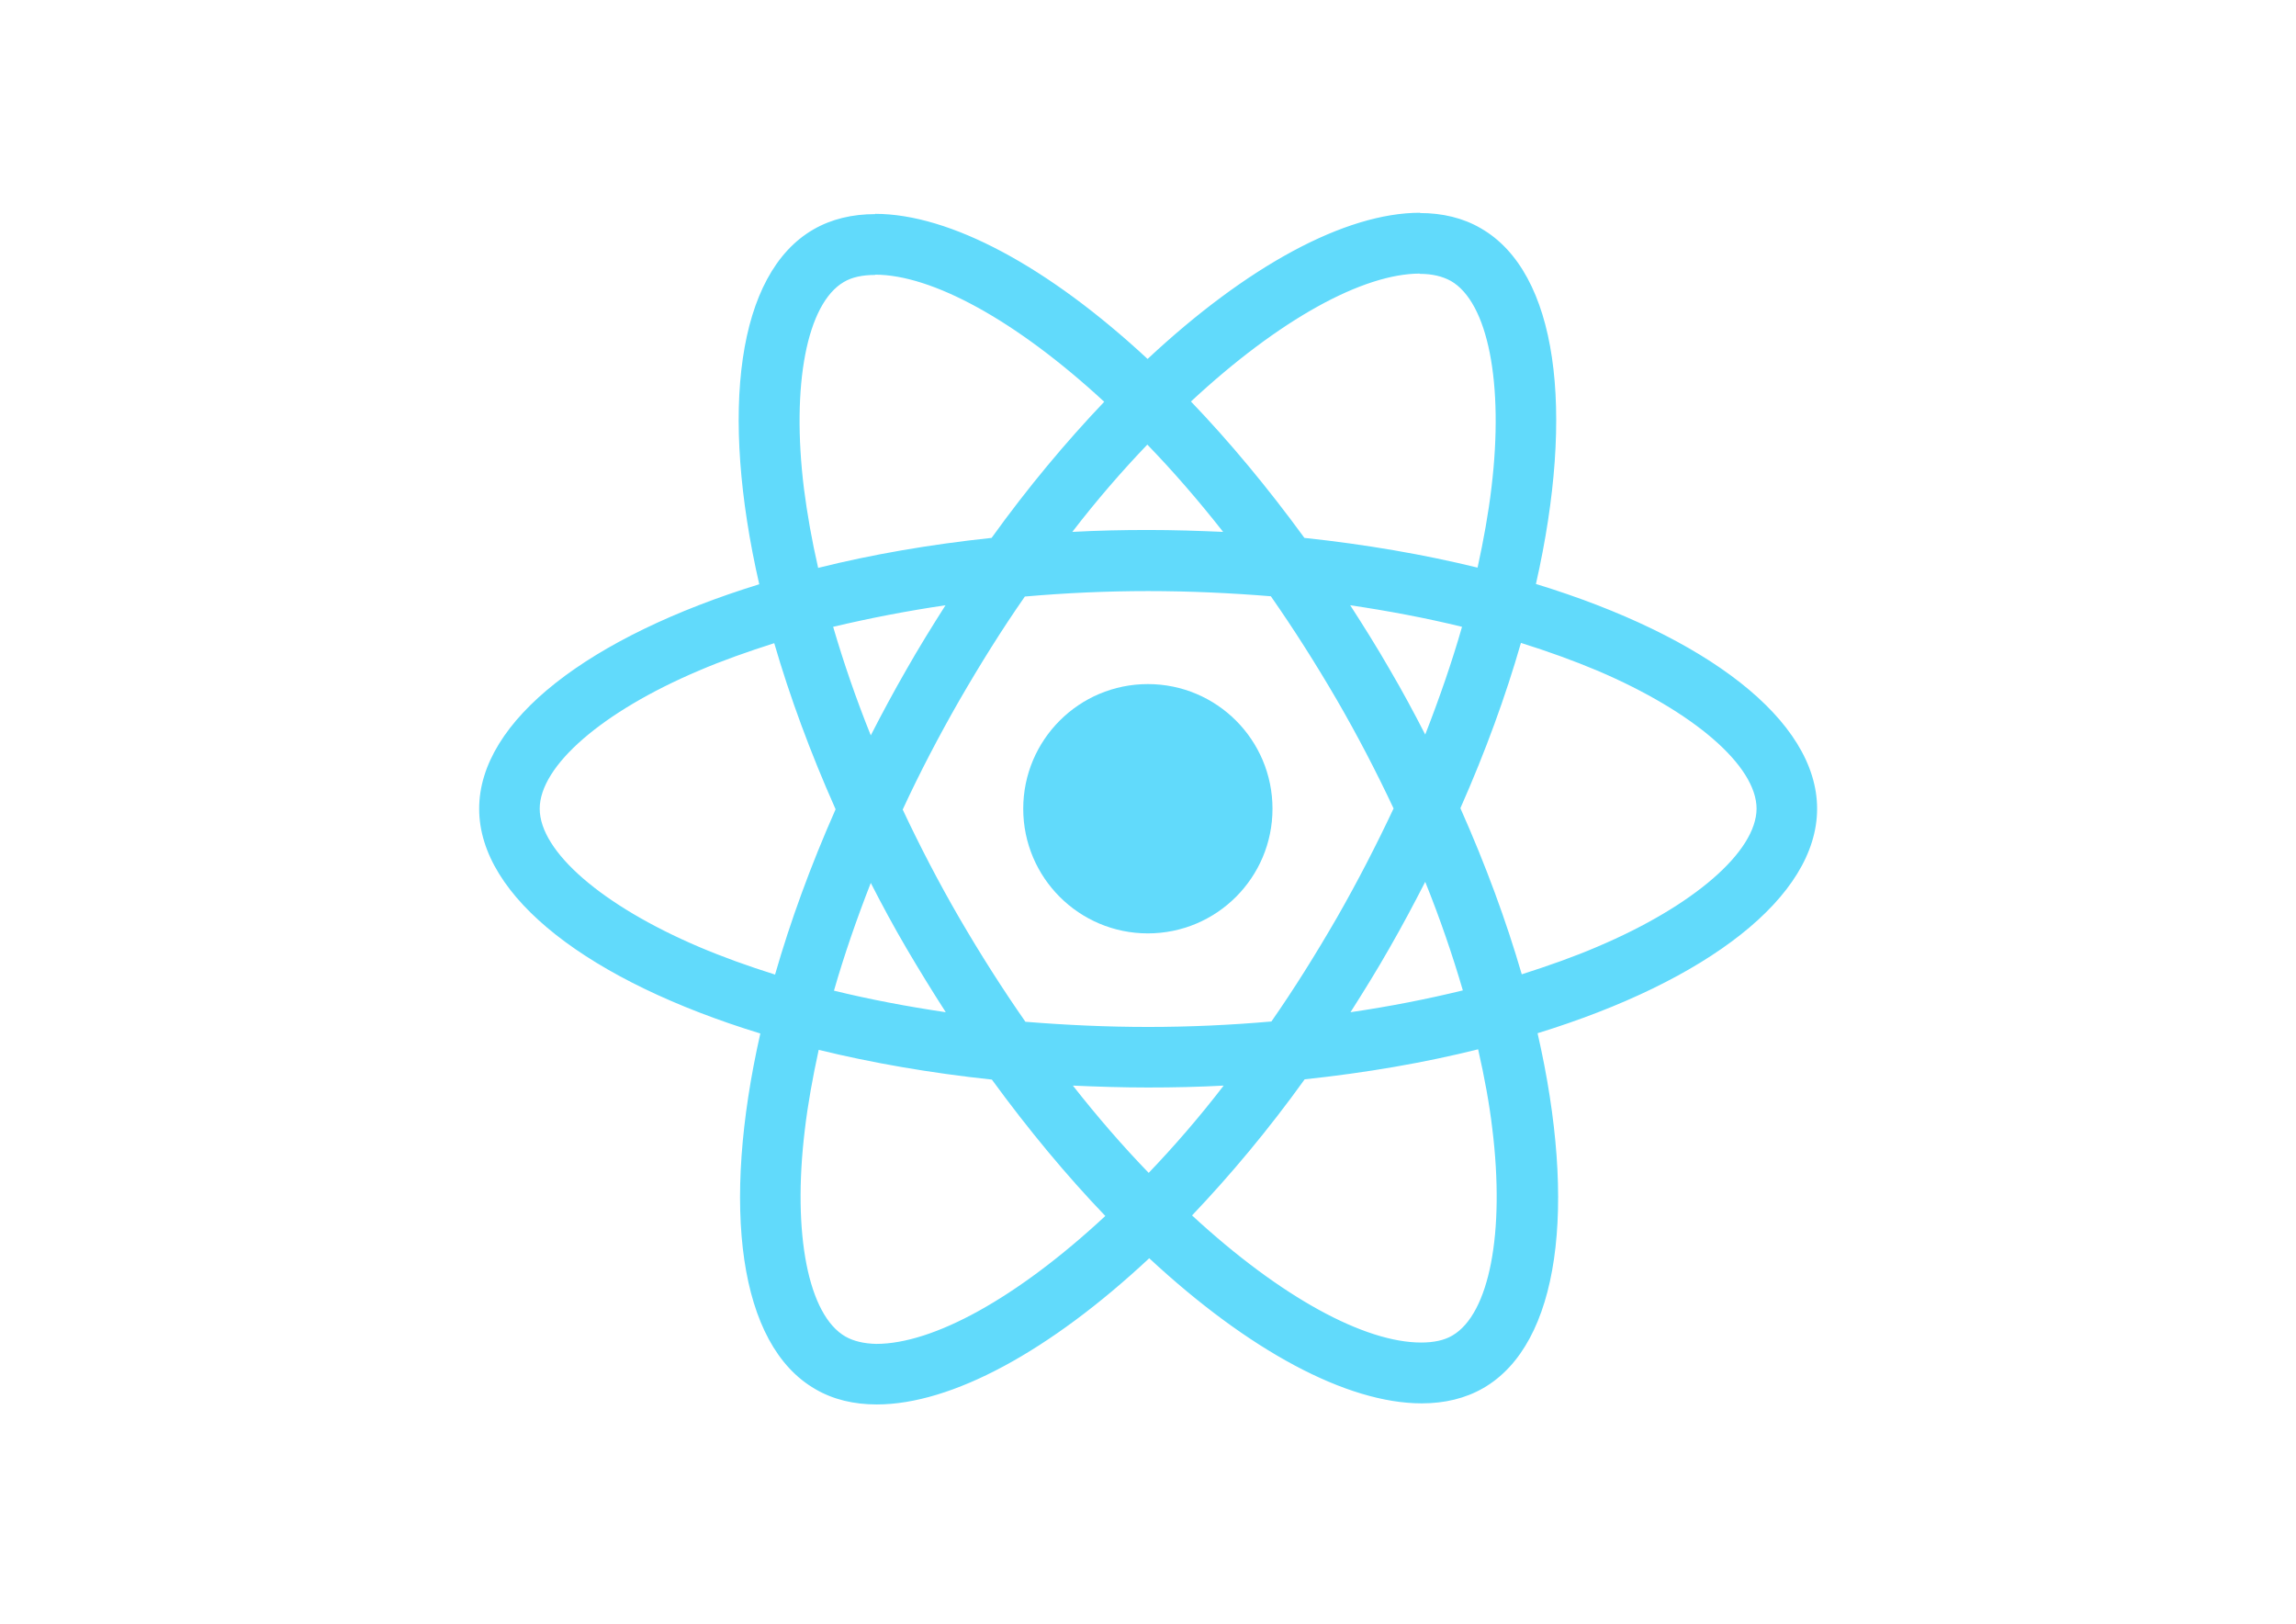
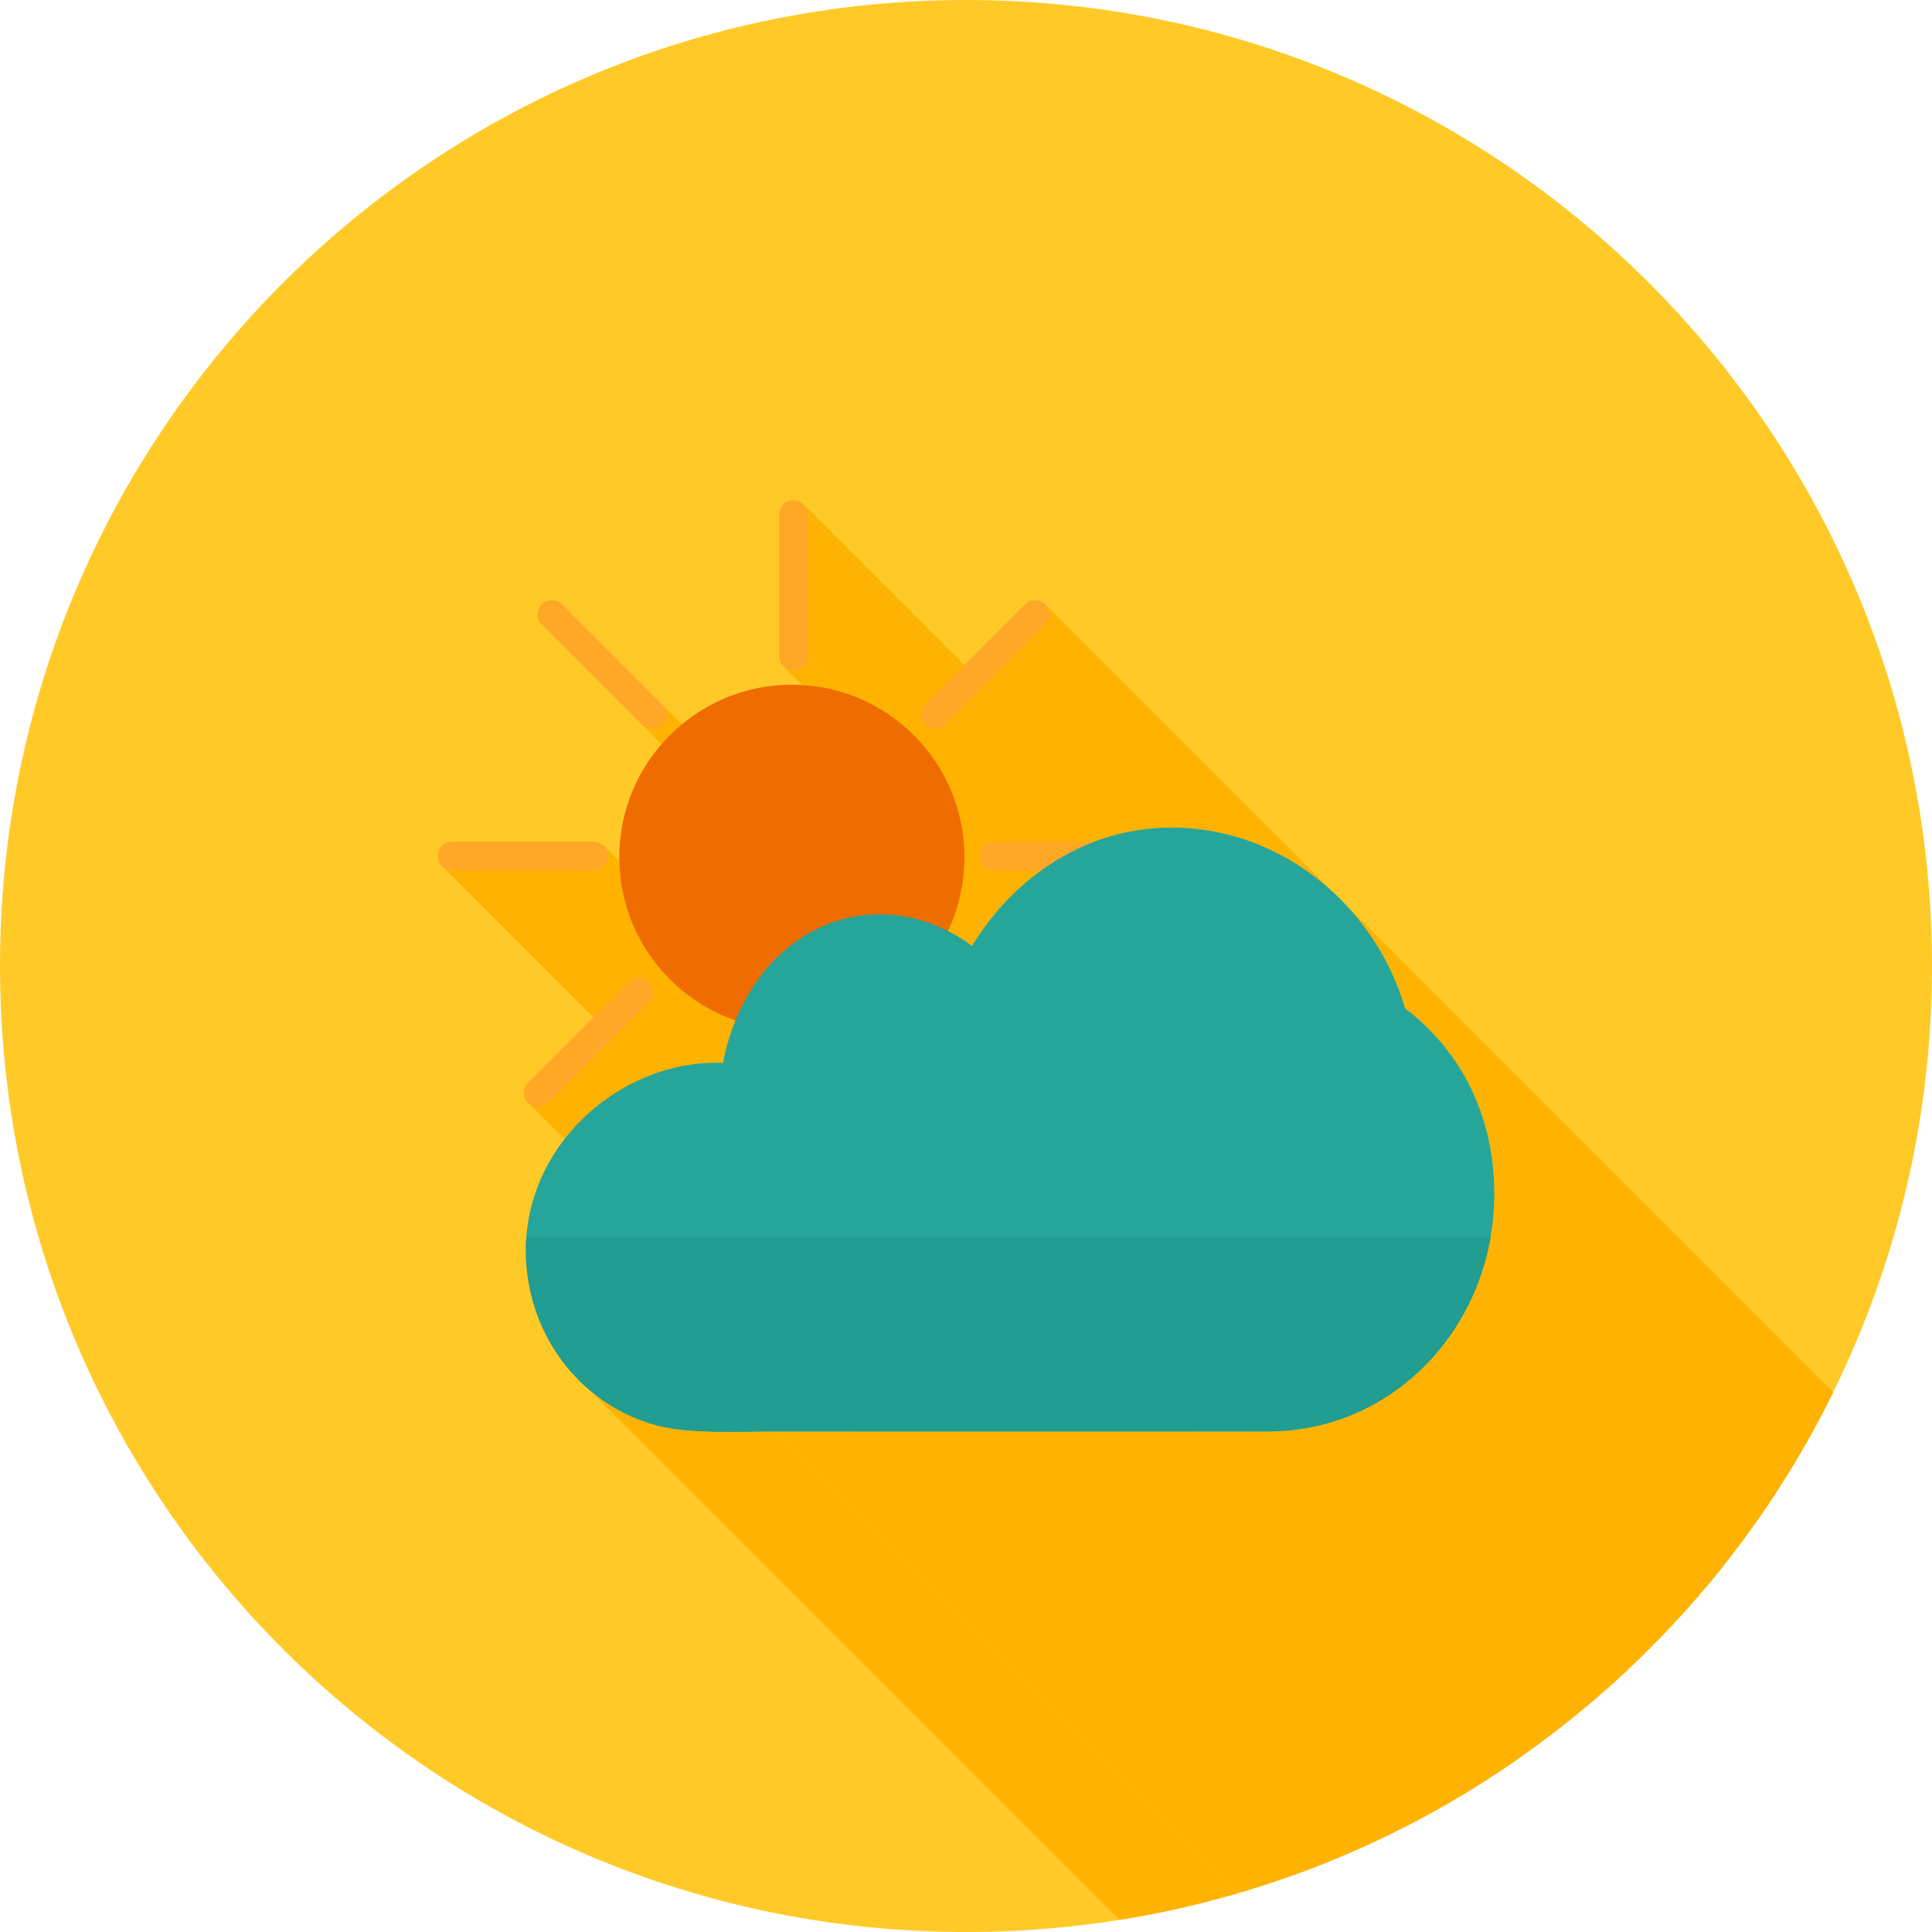
- <svg xmlns="http://www.w3.org/2000/svg" viewBox="0 0 841.9 595.3">
-   <g fill="#61DAFB">
-     <path d="M666.3 296.5c0-32.5-40.7-63.3-103.1-82.4 14.4-63.6 8-114.2-20.2-130.4-6.5-3.8-14.1-5.6-22.4-5.6v22.3c4.6 0 8.3.9 11.4 2.6 13.6 7.8 19.5 37.5 14.9 75.7-1.1 9.4-2.9 19.3-5.1 29.4-19.6-4.8-41-8.5-63.5-10.9-13.5-18.5-27.5-35.3-41.6-50 32.6-30.3 63.2-46.9 84-46.9V78c-27.5 0-63.5 19.6-99.9 53.6-36.4-33.8-72.4-53.2-99.9-53.2v22.3c20.7 0 51.4 16.5 84 46.6-14 14.7-28 31.4-41.3 49.9-22.6 2.4-44 6.1-63.6 11-2.3-10-4-19.7-5.2-29-4.7-38.2 1.1-67.9 14.6-75.8 3-1.8 6.9-2.6 11.5-2.6V78.5c-8.4 0-16 1.8-22.6 5.6-28.1 16.2-34.4 66.7-19.9 130.1-62.2 19.2-102.7 49.9-102.7 82.3 0 32.5 40.7 63.3 103.1 82.4-14.4 63.6-8 114.2 20.2 130.4 6.5 3.8 14.1 5.6 22.5 5.6 27.5 0 63.5-19.6 99.9-53.6 36.4 33.8 72.4 53.2 99.9 53.2 8.4 0 16-1.8 22.6-5.6 28.1-16.2 34.4-66.7 19.9-130.1 62-19.1 102.5-49.9 102.5-82.3zm-130.2-66.7c-3.7 12.9-8.3 26.2-13.5 39.5-4.1-8-8.4-16-13.1-24-4.6-8-9.5-15.8-14.4-23.4 14.2 2.1 27.9 4.7 41 7.9zm-45.8 106.5c-7.8 13.5-15.8 26.3-24.1 38.2-14.9 1.3-30 2-45.2 2-15.1 0-30.2-.7-45-1.9-8.3-11.9-16.4-24.6-24.2-38-7.6-13.1-14.5-26.4-20.8-39.8 6.2-13.4 13.2-26.8 20.7-39.9 7.8-13.5 15.8-26.3 24.1-38.2 14.9-1.3 30-2 45.2-2 15.1 0 30.2.7 45 1.9 8.3 11.9 16.4 24.6 24.2 38 7.6 13.1 14.5 26.4 20.8 39.8-6.3 13.4-13.2 26.8-20.7 39.9zm32.3-13c5.4 13.4 10 26.8 13.8 39.8-13.1 3.2-26.9 5.9-41.2 8 4.9-7.7 9.8-15.6 14.4-23.7 4.6-8 8.9-16.1 13-24.1zM421.2 430c-9.3-9.6-18.6-20.3-27.8-32 9 .4 18.2.7 27.5.7 9.4 0 18.7-.2 27.8-.7-9 11.7-18.3 22.4-27.5 32zm-74.4-58.9c-14.2-2.1-27.9-4.7-41-7.9 3.7-12.9 8.3-26.2 13.5-39.5 4.1 8 8.4 16 13.1 24 4.7 8 9.5 15.8 14.4 23.4zM420.7 163c9.3 9.6 18.6 20.3 27.8 32-9-.4-18.2-.7-27.5-.7-9.4 0-18.7.2-27.8.7 9-11.7 18.3-22.4 27.5-32zm-74 58.9c-4.9 7.7-9.8 15.6-14.4 23.7-4.6 8-8.9 16-13 24-5.4-13.4-10-26.8-13.8-39.8 13.1-3.1 26.9-5.8 41.2-7.9zm-90.5 125.2c-35.4-15.1-58.3-34.9-58.3-50.6 0-15.7 22.9-35.6 58.3-50.6 8.6-3.7 18-7 27.7-10.1 5.7 19.6 13.2 40 22.5 60.9-9.2 20.8-16.6 41.1-22.2 60.6-9.9-3.1-19.3-6.5-28-10.2zM310 490c-13.6-7.8-19.5-37.5-14.9-75.7 1.1-9.4 2.9-19.3 5.1-29.4 19.6 4.8 41 8.5 63.5 10.9 13.5 18.5 27.5 35.3 41.6 50-32.6 30.3-63.2 46.9-84 46.9-4.5-.1-8.3-1-11.3-2.7zm237.2-76.2c4.7 38.2-1.1 67.9-14.6 75.8-3 1.8-6.9 2.6-11.5 2.6-20.7 0-51.4-16.5-84-46.6 14-14.7 28-31.4 41.3-49.9 22.6-2.4 44-6.1 63.6-11 2.3 10.1 4.1 19.8 5.2 29.1zm38.5-66.7c-8.6 3.7-18 7-27.7 10.1-5.7-19.6-13.2-40-22.5-60.9 9.2-20.8 16.6-41.1 22.2-60.6 9.9 3.1 19.3 6.5 28.1 10.2 35.4 15.1 58.3 34.9 58.3 50.6-.1 15.7-23 35.6-58.4 50.6zM320.8 78.4z" />
-     <circle cx="420.9" cy="296.5" r="45.7" />
-     <path d="M520.5 78.1z" />
+ <svg xmlns="http://www.w3.org/2000/svg" xml:space="preserve" width="2048px" height="2048px" style="shape-rendering:geometricPrecision; text-rendering:geometricPrecision; image-rendering:optimizeQuality; fill-rule:evenodd; clip-rule:evenodd" viewBox="0 0 2048 2048">
+   <defs>
+     <style type="text/css">
+    
+     .fil2 {fill:none}
+     .fil4 {fill:#EF6C00}
+     .fil1 {fill:#FFB300}
+     .fil0 {fill:#FFCA28}
+     .fil6 {fill:#229D91;fill-rule:nonzero}
+     .fil5 {fill:#26A69A;fill-rule:nonzero}
+     .fil3 {fill:#FFA726;fill-rule:nonzero}
+    
+   </style>
+     <clipPath id="id0">
+       <path d="M1024 -0.001c565.541,0 1024,458.461 1024,1024 0,565.541 -458.461,1024 -1024,1024 -565.541,0 -1024,-458.461 -1024,-1024 0,-565.541 458.461,-1024 1024,-1024z" />
+     </clipPath>
+   </defs>
+   <g id="Layer_x0020_1">
+     <path class="fil0" d="M1024 -0.001c565.541,0 1024,458.461 1024,1024 0,565.541 -458.461,1024 -1024,1024 -565.541,0 -1024,-458.461 -1024,-1024 0,-565.541 458.461,-1024 1024,-1024z" />
+     <g style="clip-path:url(#id0)">
+       <g id="_464375616">
+         <g>
+           <polygon id="_4668027041" class="fil1" points="1107.94,640.687 2243.82,1776.57 2244.86,1777.71 2245.75,1778.93 2246.51,1780.21 2247.13,1781.55 2247.61,1782.93 2247.96,1784.34 2248.17,1785.77 2248.23,1787.22 2248.17,1788.66 2247.96,1790.09 2247.61,1791.51 2247.13,1792.89 2246.51,1794.22 2245.75,1795.5 2244.86,1796.72 2243.82,1797.87 1107.94,661.985 1108.98,660.841 1109.87,659.623 1110.63,658.34 1111.25,657.003 1111.73,655.623 1112.08,654.212 1112.29,652.779 1112.35,651.336 1112.29,649.893 1112.08,648.46 1111.73,647.049 1111.25,645.669 1110.63,644.332 1109.87,643.049 1108.98,641.83 " />
+           <polygon id="_466802728" class="fil1" points="851.864,534.615 1987.74,1670.5 1988.72,1671.57 1989.58,1672.73 1990.34,1673.97 1990.97,1675.28 1991.48,1676.67 1991.85,1678.11 1992.08,1679.61 1992.16,1681.15 856.275,545.265 856.197,543.724 855.969,542.229 855.598,540.786 855.092,539.402 854.457,538.086 853.703,536.843 852.836,535.683 " />
+           <polygon id="_466803616" class="fil1" points="856.275,545.265 1992.16,1681.15 1992.16,1831.76 856.275,695.873 " />
+           <polygon id="_466803688" class="fil1" points="1107.94,661.985 2243.82,1797.87 2137.33,1904.36 1001.45,768.481 " />
+           <polygon id="_466803760" class="fil1" points="856.275,695.873 1992.16,1831.76 1992.08,1833.3 1991.85,1834.79 1991.48,1836.23 1990.97,1837.62 1990.34,1838.93 1989.58,1840.18 1988.72,1841.34 1987.74,1842.41 1986.68,1843.38 1985.52,1844.24 1984.27,1845 1982.96,1845.63 1981.57,1846.14 1980.13,1846.51 1978.63,1846.74 1977.09,1846.82 841.214,710.934 842.754,710.856 844.249,710.628 845.692,710.258 847.077,709.751 848.392,709.117 849.635,708.362 850.795,707.495 851.864,706.523 852.836,705.454 853.703,704.294 854.457,703.052 855.092,701.736 855.598,700.352 855.969,698.908 856.197,697.413 " />
+           <polygon id="_466803832" class="fil1" points="595.782,640.687 1731.66,1776.57 1838.16,1883.07 702.278,747.184 " />
+           <polygon id="_466803904" class="fil1" points="629.67,922.478 1765.55,2058.36 1614.94,2058.36 479.061,922.478 " />
+           <polygon id="_466803976" class="fil1" points="821.603,1517.36 1957.48,2653.25 1955.3,2653.25 1953.28,2653.25 1951.42,2653.25 1949.7,2653.26 1948.1,2653.26 1946.63,2653.27 1945.27,2653.28 1944,2653.29 1942.82,2653.3 1941.71,2653.31 1940.67,2653.33 1939.68,2653.34 1938.72,2653.35 1937.79,2653.37 1936.88,2653.38 1935.97,2653.39 800.092,1517.51 800.999,1517.5 801.91,1517.48 802.838,1517.47 803.794,1517.46 804.788,1517.44 805.834,1517.43 806.942,1517.42 808.123,1517.41 809.389,1517.4 810.752,1517.39 812.223,1517.38 813.814,1517.38 815.535,1517.37 817.4,1517.37 819.419,1517.36 " />
+           <polygon id="_466804048" class="fil1" points="800.092,1517.51 1935.97,2653.39 1932.68,2653.45 1929.35,2653.5 1925.98,2653.54 1922.58,2653.59 1919.14,2653.62 1915.68,2653.65 1912.19,2653.67 1908.68,2653.68 1905.16,2653.67 1901.62,2653.65 1898.07,2653.61 1894.52,2653.55 1890.97,2653.47 1887.41,2653.37 1883.87,2653.25 1880.33,2653.1 1876.8,2652.92 1873.3,2652.71 1869.81,2652.47 1866.35,2652.2 1862.91,2651.89 1859.51,2651.54 1856.14,2651.16 1852.81,2650.74 1849.52,2650.27 1846.28,2649.76 1843.08,2649.21 1839.95,2648.6 1836.86,2647.95 1833.84,2647.25 1830.88,2646.49 1828,2645.68 692.115,1509.8 695.004,1510.61 697.96,1511.36 700.981,1512.07 704.064,1512.72 707.203,1513.32 710.396,1513.88 713.638,1514.39 716.926,1514.85 720.257,1515.28 723.625,1515.66 727.03,1516.01 730.466,1516.31 733.929,1516.59 737.417,1516.83 740.924,1517.04 744.448,1517.22 747.986,1517.37 751.531,1517.49 755.084,1517.59 758.638,1517.67 762.19,1517.73 765.736,1517.77 769.274,1517.79 772.798,1517.8 776.306,1517.79 779.794,1517.77 783.258,1517.74 786.695,1517.71 790.1,1517.66 793.471,1517.61 796.803,1517.56 " />
+           <polygon id="_466804120" class="fil1" points="692.115,1509.8 1828,2645.68 1824.29,2644.55 1820.62,2643.34 1816.99,2642.07 1813.39,2640.71 1809.83,2639.29 1806.31,2637.8 1802.83,2636.23 1799.38,2634.6 1795.98,2632.9 1792.62,2631.13 1789.29,2629.29 1786.02,2627.39 1782.78,2625.42 1779.59,2623.39 1776.45,2621.3 1773.35,2619.14 1770.29,2616.92 1767.29,2614.64 1764.33,2612.3 1761.42,2609.9 625.539,1474.02 628.449,1476.42 631.407,1478.76 634.413,1481.04 637.466,1483.26 640.565,1485.41 643.711,1487.51 646.901,1489.54 650.136,1491.51 653.413,1493.41 656.735,1495.25 660.096,1497.02 663.5,1498.72 666.944,1500.35 670.427,1501.91 673.949,1503.41 677.509,1504.83 681.107,1506.18 684.741,1507.46 688.411,1508.67 " />
+           <polygon id="_466804192" class="fil1" points="687.648,1041.2 1823.53,2177.08 1824.56,2178.22 1825.46,2179.44 1826.22,2180.73 1826.84,2182.06 1827.32,2183.44 1827.66,2184.85 1827.87,2186.29 1827.94,2187.73 1827.87,2189.17 1827.66,2190.61 1827.32,2192.02 1826.84,2193.4 1826.22,2194.73 1825.46,2196.02 1824.56,2197.23 1823.53,2198.38 687.648,1062.5 688.681,1061.35 689.578,1060.13 690.336,1058.85 690.956,1057.51 691.438,1056.13 691.783,1054.72 691.99,1053.29 692.058,1051.85 691.99,1050.4 691.783,1048.97 691.438,1047.56 690.956,1046.18 690.336,1044.84 689.578,1043.56 688.681,1042.34 " />
+           <polygon id="_466804264" class="fil1" points="841.214,710.934 1977.09,1846.82 1975.55,1846.74 1974.06,1846.51 1972.62,1846.14 1971.23,1845.63 1969.92,1845 1968.67,1844.24 1967.51,1843.38 1966.44,1842.41 830.564,706.523 831.634,707.495 832.794,708.362 834.035,709.117 835.352,709.751 836.735,710.258 838.178,710.628 839.673,710.856 " />
+           <polygon id="_466804336" class="fil1" points="968.779,779.442 2104.66,1915.32 2110.72,1921.68 2116.47,1928.32 2121.9,1935.23 2127,1942.4 2131.76,1949.82 2136.16,1957.48 2140.2,1965.37 2143.86,1973.47 2147.14,1981.78 2150.01,1990.28 2152.48,1998.96 2154.52,2007.81 2156.13,2016.82 2157.29,2025.97 2158,2035.26 2158.24,2044.67 2158.22,2047.29 2158.17,2049.9 2158.07,2052.5 2157.95,2055.09 2157.78,2057.67 2157.59,2060.24 2157.35,2062.8 2157.08,2065.35 2156.78,2067.89 2156.44,2070.42 2156.07,2072.93 2155.66,2075.44 2155.22,2077.94 2154.75,2080.42 2154.24,2082.89 2153.7,2085.35 2153.13,2087.79 2152.52,2090.23 2151.88,2092.65 2151.21,2095.06 2150.51,2097.45 2149.78,2099.83 2149.01,2102.2 2148.21,2104.55 2147.39,2106.89 2146.53,2109.21 2145.64,2111.52 2144.72,2113.81 2143.77,2116.09 2142.8,2118.35 2141.79,2120.6 2140.75,2122.83 1004.87,986.944 1005.91,984.714 1006.91,982.468 1007.89,980.206 1008.84,977.929 1009.76,975.635 1010.65,973.327 1011.51,971.004 1012.33,968.666 1013.13,966.315 1013.89,963.948 1014.63,961.568 1015.33,959.174 1016,956.766 1016.64,954.346 1017.25,951.911 1017.82,949.465 1018.36,947.006 1018.87,944.535 1019.34,942.053 1019.78,939.557 1020.19,937.051 1020.56,934.534 1020.9,932.005 1021.2,929.466 1021.47,926.916 1021.7,924.355 1021.9,921.785 1022.07,919.205 1022.19,916.615 1022.28,914.017 1022.34,911.409 1022.36,908.792 1022.12,899.378 1021.41,890.089 1020.25,880.934 1018.64,871.926 1016.6,863.075 1014.13,854.395 1011.26,845.896 1007.98,837.588 1004.32,829.485 1000.28,821.598 995.874,813.937 991.116,806.515 986.016,799.344 980.585,792.433 974.835,785.795 " />
+           <polygon id="_466804408" class="fil1" points="1001.45,768.481 2137.33,1904.36 2136.18,1905.4 2134.97,1906.29 2133.68,1907.05 2132.35,1907.67 2130.97,1908.15 2129.56,1908.5 2128.12,1908.71 2126.68,1908.77 2125.24,1908.71 2123.8,1908.5 2122.39,1908.15 2121.01,1907.67 2119.68,1907.05 2118.39,1906.29 2117.17,1905.4 2116.03,1904.36 980.149,768.481 981.292,769.515 982.511,770.411 983.794,771.169 985.131,771.79 986.511,772.271 987.922,772.616 989.355,772.823 990.798,772.892 992.241,772.823 993.674,772.616 995.085,772.271 996.465,771.79 997.802,771.169 999.085,770.411 1000.3,769.515 " />
+           <polygon id="_466804480" class="fil1" points="1428.65,961.315 2564.53,2097.2 2567.98,2101.03 2571.37,2104.93 2574.68,2108.89 2577.91,2112.92 2581.07,2117 2584.16,2121.15 2587.16,2125.36 2590.09,2129.63 2592.94,2133.95 2595.7,2138.33 2598.39,2142.77 2600.99,2147.26 2603.51,2151.8 2605.94,2156.39 2608.28,2161.03 2610.54,2165.71 2612.71,2170.45 2614.79,2175.22 2616.77,2180.05 2618.67,2184.91 2620.47,2189.82 2622.17,2194.77 2623.79,2199.75 2625.3,2204.78 1489.42,1068.89 1487.9,1063.87 1486.29,1058.89 1484.59,1053.94 1482.79,1049.03 1480.89,1044.17 1478.91,1039.34 1476.83,1034.56 1474.66,1029.83 1472.4,1025.14 1470.06,1020.5 1467.63,1015.91 1465.11,1011.37 1462.51,1006.89 1459.82,1002.45 1457.06,998.071 1454.21,993.747 1451.28,989.48 1448.27,985.27 1445.19,981.121 1442.03,977.033 1438.8,973.007 1435.49,969.044 1432.1,965.147 " />
+           <polygon id="_466804552" class="fil1" points="1521.88,1098.54 2657.76,2234.42 2660.01,2236.92 2662.21,2239.45 2664.38,2242 2666.5,2244.59 2668.59,2247.2 2670.65,2249.85 2672.66,2252.52 2674.63,2255.23 2676.57,2257.96 2678.47,2260.72 2680.32,2263.5 2682.14,2266.32 2683.92,2269.16 2685.66,2272.03 2687.36,2274.93 2689.01,2277.85 2690.63,2280.81 2692.21,2283.79 2693.74,2286.79 1557.86,1150.91 1556.33,1147.9 1554.75,1144.92 1553.13,1141.97 1551.47,1139.05 1549.78,1136.15 1548.04,1133.28 1546.26,1130.44 1544.44,1127.62 1542.58,1124.83 1540.69,1122.07 1538.75,1119.34 1536.78,1116.64 1534.76,1113.97 1532.71,1111.32 1530.62,1108.71 1528.5,1106.12 1526.33,1103.56 1524.13,1101.04 " />
+           <polygon id="_466804624" class="fil1" points="1104.02,922.478 2239.91,2058.36 2188.64,2058.36 1052.76,922.478 " />
+           <polygon id="_466804696" class="fil1" points="479.061,922.478 1614.94,2058.36 1613.4,2058.28 1611.91,2058.05 1610.46,2057.68 1609.08,2057.18 1607.76,2056.54 1606.52,2055.79 1605.36,2054.92 1604.29,2053.95 468.411,918.067 469.48,919.039 470.64,919.906 471.883,920.661 473.198,921.295 474.583,921.801 476.026,922.172 477.521,922.4 " />
+           <polygon id="_466804768" class="fil1" points="581.151,1168.99 1717.03,2304.87 1715.89,2305.91 1714.67,2306.8 1713.39,2307.56 1712.05,2308.18 1710.67,2308.66 1709.26,2309.01 1707.83,2309.22 1706.38,2309.28 1704.94,2309.22 1703.51,2309.01 1702.1,2308.66 1700.72,2308.18 1699.38,2307.56 1698.1,2306.8 1696.88,2305.91 560.997,1170.03 562.216,1170.92 563.498,1171.68 564.835,1172.3 566.215,1172.78 567.626,1173.13 569.059,1173.33 570.502,1173.4 571.946,1173.33 573.378,1173.13 574.79,1172.78 576.169,1172.3 577.506,1171.68 578.789,1170.92 580.008,1170.03 " />
+           <polygon id="_466804840" class="fil1" points="640.32,896.767 1776.2,2032.65 1777.17,2033.72 1778.04,2034.88 1778.79,2036.12 1779.43,2037.44 1779.94,2038.82 1780.31,2040.26 1780.53,2041.76 1780.61,2043.3 644.731,907.417 644.653,905.877 644.425,904.381 644.054,902.938 643.548,901.554 642.913,900.238 642.159,898.996 641.292,897.836 " />
+           <polygon id="_466804912" class="fil1" points="702.278,747.184 1838.16,1883.07 1839.19,1884.21 1840.09,1885.43 1840.85,1886.71 1841.47,1888.05 1841.95,1889.43 1842.29,1890.84 1842.5,1892.27 1842.57,1893.71 1842.5,1895.16 1842.29,1896.59 1841.95,1898 1841.47,1899.38 1840.85,1900.72 1840.09,1902 1839.19,1903.22 1838.16,1904.36 702.278,768.481 703.312,767.338 704.208,766.119 704.966,764.836 705.586,763.499 706.068,762.12 706.413,760.708 706.62,759.276 706.688,757.832 706.62,756.389 706.413,754.956 706.068,753.545 705.586,752.166 704.966,750.829 704.208,749.546 703.312,748.327 " />
+           <polygon id="_466804984" class="fil1" points="702.278,768.481 1838.16,1904.36 1837.02,1905.4 1835.8,1906.29 1834.51,1907.05 1833.18,1907.67 1831.8,1908.15 1830.39,1908.5 1828.95,1908.71 1827.51,1908.77 1826.07,1908.71 1824.63,1908.5 1823.22,1908.15 1821.84,1907.67 1820.51,1907.05 1819.22,1906.29 1818,1905.4 1816.86,1904.36 680.98,768.481 682.124,769.515 683.343,770.411 684.625,771.169 685.962,771.79 687.342,772.271 688.753,772.616 690.186,772.823 691.629,772.892 693.073,772.823 694.505,772.616 695.917,772.271 697.296,771.79 698.633,771.169 699.916,770.411 701.135,769.515 " />
+           <polygon id="_466805056" class="fil1" points="1513.75,1444.24 2649.63,2580.12 2645.54,2584.3 2641.37,2588.38 2637.09,2592.35 2632.73,2596.22 2628.27,2599.98 2623.72,2603.62 2619.09,2607.16 2614.37,2610.58 2609.57,2613.89 2604.68,2617.07 2599.72,2620.14 2594.67,2623.09 2589.55,2625.91 2584.34,2628.6 2579.07,2631.17 2573.72,2633.6 2568.3,2635.91 2562.81,2638.08 2557.26,2640.11 2551.64,2642.01 2545.95,2643.76 2540.2,2645.37 2534.38,2646.84 2528.51,2648.16 2522.58,2649.34 2516.59,2650.36 2510.55,2651.24 2504.45,2651.95 2498.31,2652.52 2492.11,2652.92 2485.86,2653.16 2479.57,2653.25 1343.69,1517.36 1349.98,1517.28 1356.23,1517.04 1362.43,1516.63 1368.57,1516.07 1374.67,1515.35 1380.71,1514.48 1386.7,1513.46 1392.63,1512.28 1398.5,1510.96 1404.32,1509.49 1410.07,1507.88 1415.75,1506.12 1421.38,1504.23 1426.93,1502.19 1432.42,1500.02 1437.84,1497.72 1443.19,1495.28 1448.46,1492.72 1453.66,1490.02 1458.79,1487.2 1463.83,1484.26 1468.8,1481.19 1473.69,1478 1478.49,1474.7 1483.21,1471.28 1487.84,1467.74 1492.39,1464.09 1496.85,1460.33 1501.21,1456.47 1505.48,1452.49 1509.66,1448.42 " />
+           <polygon id="_466805128" class="fil1" points="1557.86,1150.91 2693.74,2286.79 2695.32,2289.98 2696.84,2293.2 2698.32,2296.44 2699.75,2299.72 2701.14,2303.01 2702.47,2306.34 2703.76,2309.69 2705.01,2313.07 2706.2,2316.47 2707.34,2319.9 2708.44,2323.35 2709.49,2326.83 2710.49,2330.33 2711.44,2333.86 2712.34,2337.41 2713.19,2340.99 2713.99,2344.59 2714.74,2348.21 2715.45,2351.86 2716.1,2355.53 2716.7,2359.22 2717.25,2362.93 2717.74,2366.67 2718.19,2370.43 2718.58,2374.21 2718.93,2378.02 2719.22,2381.84 2719.46,2385.69 2719.64,2389.55 2719.77,2393.44 2719.85,2397.35 2719.88,2401.28 1584,1265.39 1583.97,1261.46 1583.89,1257.56 1583.76,1253.67 1583.57,1249.8 1583.34,1245.96 1583.05,1242.13 1582.7,1238.33 1582.31,1234.55 1581.86,1230.79 1581.36,1227.05 1580.82,1223.34 1580.22,1219.65 1579.56,1215.98 1578.86,1212.33 1578.11,1208.71 1577.31,1205.11 1576.46,1201.53 1575.56,1197.98 1574.61,1194.45 1573.61,1190.95 1572.56,1187.47 1571.46,1184.02 1570.32,1180.59 1569.12,1177.18 1567.88,1173.81 1566.59,1170.46 1565.25,1167.13 1563.87,1163.83 1562.44,1160.56 1560.96,1157.32 1559.43,1154.1 " />
+           <polygon id="_466805200" class="fil1" points="1584,1265.39 2719.88,2401.28 2719.88,2402.74 2719.87,2404.2 2719.85,2405.65 2719.82,2407.11 2719.78,2408.56 2719.74,2410.01 2719.69,2411.46 2719.63,2412.91 2719.57,2414.36 2719.49,2415.8 2719.41,2417.24 2719.32,2418.68 2719.23,2420.12 2719.13,2421.56 2719.01,2422.99 2718.9,2424.42 2718.77,2425.85 2718.64,2427.28 2718.49,2428.7 2718.35,2430.12 2718.19,2431.54 2718.03,2432.96 2717.86,2434.38 2717.68,2435.79 2717.49,2437.2 2717.3,2438.61 2717.1,2440.02 2716.89,2441.42 2716.68,2442.82 2716.45,2444.22 2716.23,2445.61 2715.99,2447.01 1580.11,1311.13 1580.34,1309.73 1580.57,1308.34 1580.8,1306.94 1581.01,1305.54 1581.22,1304.13 1581.42,1302.73 1581.61,1301.32 1581.8,1299.91 1581.97,1298.49 1582.14,1297.08 1582.31,1295.66 1582.46,1294.24 1582.61,1292.82 1582.75,1291.39 1582.89,1289.97 1583.01,1288.54 1583.13,1287.11 1583.24,1285.67 1583.35,1284.24 1583.44,1282.8 1583.53,1281.36 1583.61,1279.92 1583.69,1278.48 1583.75,1277.03 1583.81,1275.58 1583.86,1274.13 1583.9,1272.68 1583.94,1271.23 1583.96,1269.77 1583.98,1268.31 1584,1266.85 " />
+           <polygon id="_466805272" class="fil1" points="1052.76,922.478 2188.64,2058.36 2187.1,2058.28 2185.6,2058.05 2184.16,2057.68 2182.78,2057.18 2181.46,2056.54 2180.22,2055.79 2179.06,2054.92 2177.99,2053.95 1042.11,918.067 1043.18,919.039 1044.34,919.906 1045.58,920.661 1046.89,921.295 1048.28,921.801 1049.72,922.172 1051.22,922.4 " />
+           <polygon id="_466805344" class="fil1" points="1580.11,1311.13 2715.99,2447.01 2715.12,2451.81 2714.16,2456.58 2713.11,2461.32 2711.99,2466.02 2710.78,2470.69 2709.48,2475.33 2708.11,2479.92 2706.66,2484.48 2705.12,2489.01 2703.51,2493.49 2701.82,2497.93 2700.05,2502.33 2698.2,2506.69 2696.28,2511 2694.29,2515.27 2692.22,2519.5 2690.07,2523.68 2687.85,2527.81 2685.56,2531.89 2683.2,2535.92 2680.77,2539.9 2678.27,2543.84 2675.71,2547.72 2673.07,2551.54 2670.37,2555.31 2667.6,2559.03 2664.76,2562.69 2661.86,2566.3 2658.9,2569.84 2655.87,2573.33 2652.78,2576.76 2649.63,2580.12 1513.75,1444.24 1516.9,1440.87 1519.99,1437.45 1523.02,1433.96 1525.98,1430.41 1528.88,1426.81 1531.72,1423.15 1534.49,1419.43 1537.19,1415.66 1539.83,1411.83 1542.39,1407.95 1544.89,1404.02 1547.32,1400.04 1549.68,1396.01 1551.97,1391.92 1554.19,1387.79 1556.33,1383.62 1558.4,1379.39 1560.4,1375.12 1562.32,1370.81 1564.17,1366.45 1565.94,1362.05 1567.63,1357.61 1569.24,1353.13 1570.78,1348.6 1572.23,1344.04 1573.6,1339.45 1574.89,1334.81 1576.11,1330.14 1577.23,1325.44 1578.28,1320.7 1579.24,1315.93 " />
+           <polygon id="_466805416" class="fil1" points="644.731,907.417 1780.61,2043.3 1780.53,2044.84 1780.31,2046.33 1779.94,2047.78 1779.43,2049.16 1778.79,2050.48 1778.04,2051.72 1777.17,2052.88 1776.2,2053.95 1775.13,2054.92 1773.97,2055.79 1772.73,2056.54 1771.41,2057.18 1770.03,2057.68 1768.59,2058.05 1767.09,2058.28 1765.55,2058.36 629.67,922.478 631.21,922.4 632.705,922.172 634.149,921.801 635.533,921.295 636.849,920.661 638.091,919.906 639.251,919.039 640.32,918.067 641.292,916.998 642.159,915.838 642.913,914.596 643.548,913.28 644.054,911.896 644.425,910.452 644.653,908.957 " />
+           <polygon id="_466805488" class="fil1" points="779.646,1081.73 1915.53,2217.61 1908.87,2215.16 1902.33,2212.46 1895.93,2209.53 1889.66,2206.35 1883.53,2202.94 1877.55,2199.31 1871.72,2195.46 1866.05,2191.4 1860.54,2187.13 1855.21,2182.65 1850.05,2177.98 714.166,1042.1 719.326,1046.77 724.662,1051.25 730.169,1055.52 735.839,1059.58 741.668,1063.43 747.649,1067.06 753.778,1070.47 760.047,1073.64 766.452,1076.58 772.987,1079.28 " />
+           <polygon id="_466805560" class="fil1" points="687.648,1062.5 1823.53,2198.38 1717.03,2304.87 581.151,1168.99 " />
+           <polygon id="_466805632" class="fil1" points="1343.69,1517.36 2479.57,2653.25 1957.48,2653.25 821.603,1517.36 " />
+         </g>
+         <path id="_464376912" class="fil1" d="M1052.76 892.355l106.929 0c25.569,-9.733 53.208,-15.118 82.406,-15.118 58.615,0 112.937,21.142 156.465,55.967 42.881,34.304 75.236,81.914 90.86,135.691 29.112,22.114 52.28,49.818 68.445,82.013 17.013,33.885 26.138,72.48 26.138,114.484 0,15.595 -1.332,30.882 -3.892,45.732 -8.858,51.392 -32.421,97.543 -66.36,133.114 -43.048,45.117 -102.683,73.124 -170.062,73.124l-522.083 0c-12.11,0 -16.666,0.073 -21.51,0.149 -34.851,0.552 -77.541,1.228 -107.978,-7.714 -39.698,-11.662 -73.565,-36.163 -97.401,-68.857 -23.5,-32.233 -37.253,-72.354 -37.253,-115.931 0,-4.663 0.176,-9.293 0.52,-13.886 0.429,-5.727 1.12,-11.396 2.057,-16.998 8.125,-48.515 34.905,-90.552 71.219,-120.362 35.999,-29.552 81.506,-47.185 127.473,-47.185 2.517,0 5.057,0.056 7.619,0.172 2.998,-15.621 7.46,-30.739 13.297,-45.025 -71.671,-24.773 -123.144,-92.843 -123.144,-172.935 0,-101.028 81.9,-182.928 182.927,-182.928 101.028,0 182.928,81.9 182.928,182.928 0,27.959 -6.273,54.454 -17.487,78.152 8.833,4.476 17.36,9.748 25.479,15.758 19.234,-31.409 44.204,-58.984 73.676,-80.224l-51.267 0c-8.319,0 -15.061,-6.743 -15.061,-15.061 0,-8.319 6.743,-15.061 15.061,-15.061zm33.888 -251.668c5.881,-5.881 15.417,-5.881 21.298,0 5.881,5.881 5.881,15.417 0,21.298l-106.497 106.497c-5.881,5.881 -15.417,5.881 -21.298,0 -5.881,-5.881 -5.881,-15.417 0,-21.298l106.497 -106.497zm-398.998 400.511c5.881,5.881 5.881,15.417 0,21.298l-106.497 106.497c-5.881,5.881 -15.417,5.881 -21.298,0 -5.881,-5.881 -5.881,-15.417 0,-21.298l106.497 -106.497c5.881,-5.881 15.417,-5.881 21.298,0zm-91.866 -400.511l106.497 106.497c5.881,5.881 5.881,15.417 0,21.298 -5.881,5.881 -15.417,5.881 -21.298,0l-106.497 -106.497c-5.881,-5.881 -5.881,-15.417 0,-21.298 5.881,-5.881 15.417,-5.881 21.298,0zm245.432 -110.484c8.319,0 15.061,6.743 15.061,15.061l0 150.608c0,8.319 -6.743,15.061 -15.061,15.061 -8.317,0 -15.061,-6.743 -15.061,-15.061l0 -150.608c0,-8.319 6.744,-15.061 15.061,-15.061zm-362.152 362.152l150.608 0c8.319,0 15.061,6.743 15.061,15.061 0,8.319 -6.743,15.061 -15.061,15.061l-150.608 0c-8.319,0 -15.061,-6.743 -15.061,-15.061 0,-8.319 6.743,-15.061 15.061,-15.061z" />
+       </g>
+     </g>
+     <path class="fil2" d="M1024 -0.001c565.541,0 1024,458.461 1024,1024 0,565.541 -458.461,1024 -1024,1024 -565.541,0 -1024,-458.461 -1024,-1024 0,-565.541 458.461,-1024 1024,-1024z" />
+     <path class="fil3" d="M1052.76 922.478c-8.319,0 -15.061,-6.743 -15.061,-15.061 0,-8.317 6.743,-15.061 15.061,-15.061l150.61 0c8.317,0 15.061,6.744 15.061,15.061 0,8.319 -6.744,15.061 -15.061,15.061l-150.61 0z" />
+     <ellipse class="fil4" cx="839.429" cy="908.791" rx="182.928" ry="182.928" />
+     <path class="fil5" d="M1242.09 877.237c58.615,0 112.937,21.142 156.465,55.967 42.881,34.305 75.236,81.914 90.86,135.691 29.112,22.114 52.28,49.818 68.445,82.012 17.013,33.886 26.138,72.481 26.138,114.486 0,69.573 -26.506,132.997 -70.252,178.846 -43.048,45.117 -102.683,73.124 -170.062,73.124l-522.083 0c-12.11,0 -16.666,0.073 -21.51,0.149 -34.851,0.552 -77.541,1.228 -107.978,-7.714 -39.698,-11.662 -73.565,-36.162 -97.401,-68.857 -23.5,-32.233 -37.253,-72.354 -37.253,-115.931 0,-10.476 0.887,-20.791 2.577,-30.885 8.125,-48.515 34.905,-90.552 71.219,-120.362 35.999,-29.552 81.506,-47.186 127.473,-47.186 2.517,0 5.057,0.057 7.619,0.174 5.683,-29.621 16.635,-57.436 32.239,-81.191 19.009,-28.937 44.861,-51.889 76.499,-64.944 30.282,-12.485 62.049,-14.343 92.112,-7.404 22.437,5.178 43.937,15.268 63.149,29.491 20.862,-34.067 48.47,-63.623 81.253,-85.478 37.603,-25.068 81.886,-39.987 130.491,-39.987z" />
+     <path class="fil6" d="M1580.1 1311.12c-8.859,51.392 -32.418,97.544 -66.357,133.115 -43.048,45.117 -102.683,73.124 -170.062,73.124l-522.083 0c-12.11,0 -16.666,0.073 -21.51,0.149 -34.851,0.552 -77.541,1.228 -107.978,-7.714 -39.698,-11.662 -73.565,-36.162 -97.401,-68.857 -23.5,-32.233 -37.253,-72.354 -37.253,-115.931 0,-4.662 0.175,-9.293 0.52,-13.886l1022.12 0z" />
+     <path class="fil3" d="M826.152 545.265c0,-8.319 6.744,-15.063 15.061,-15.063 8.319,0 15.061,6.744 15.061,15.063l0 150.608c0,8.319 -6.743,15.061 -15.061,15.061 -8.317,0 -15.061,-6.743 -15.061,-15.061l0 -150.608z" />
+     <path class="fil3" d="M574.484 661.985c-5.881,-5.881 -5.881,-15.417 0,-21.298 5.881,-5.881 15.417,-5.881 21.298,0l106.497 106.497c5.882,5.881 5.882,15.417 0,21.298 -5.881,5.881 -15.417,5.881 -21.298,0l-106.497 -106.497z" />
+     <path class="fil3" d="M1086.65 640.687c5.881,-5.881 15.417,-5.881 21.298,0 5.881,5.881 5.881,15.417 0,21.298l-106.497 106.497c-5.881,5.881 -15.417,5.881 -21.298,0 -5.881,-5.881 -5.881,-15.417 0,-21.298l106.497 -106.497z" />
+     <path class="fil3" d="M666.35 1041.2c5.881,-5.881 15.417,-5.881 21.298,0 5.881,5.881 5.881,15.417 0,21.298l-106.497 106.497c-5.881,5.881 -15.417,5.881 -21.298,0 -5.881,-5.881 -5.881,-15.417 0,-21.298l106.497 -106.497z" />
+     <path class="fil3" d="M479.061 922.478c-8.319,0 -15.061,-6.743 -15.061,-15.061 0,-8.317 6.743,-15.061 15.061,-15.061l150.608 0c8.319,0 15.061,6.744 15.061,15.061 0,8.319 -6.743,15.061 -15.061,15.061l-150.608 0z" />
  </g>
</svg>
